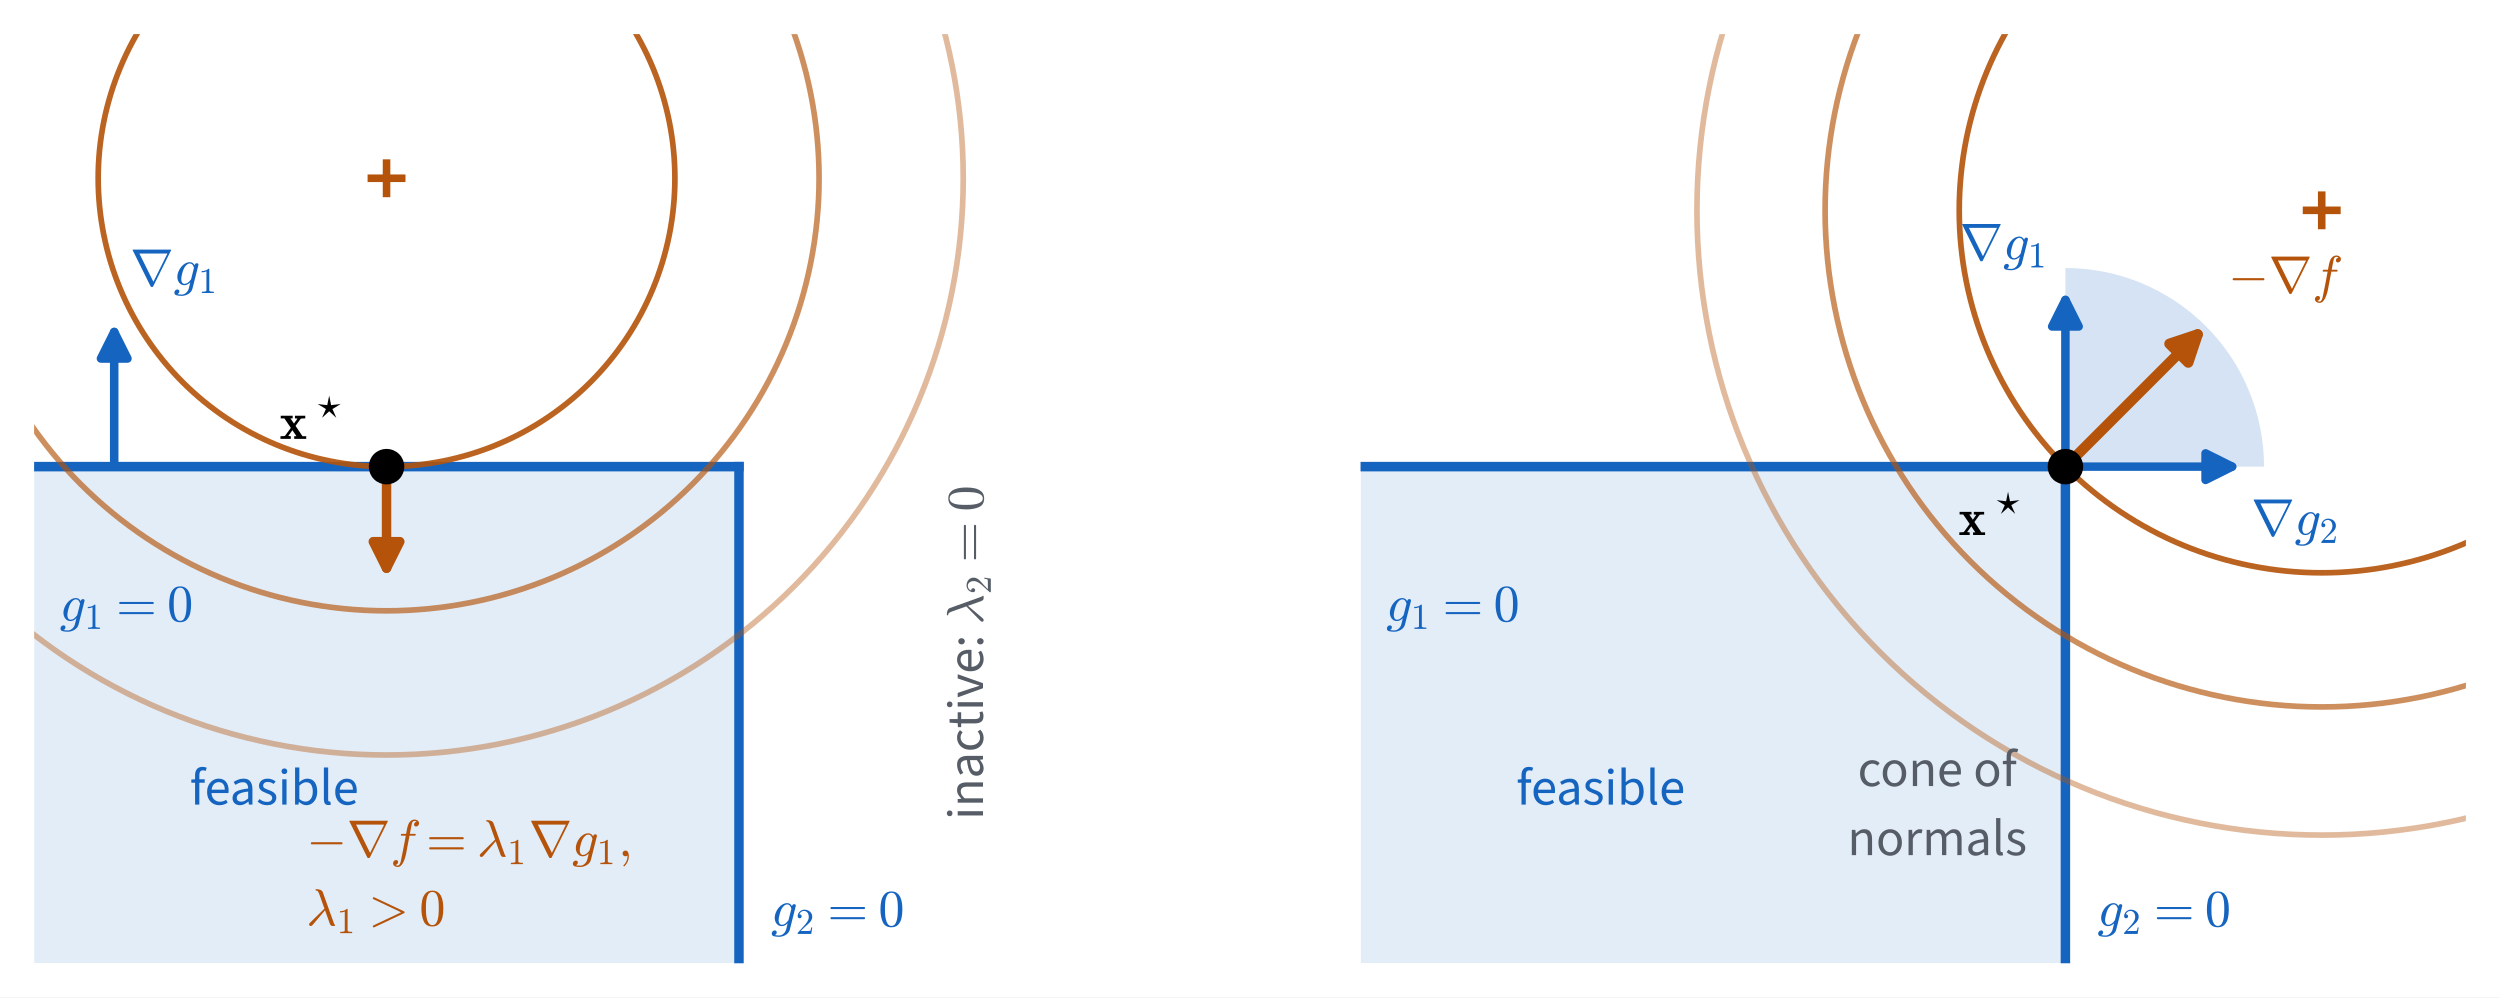
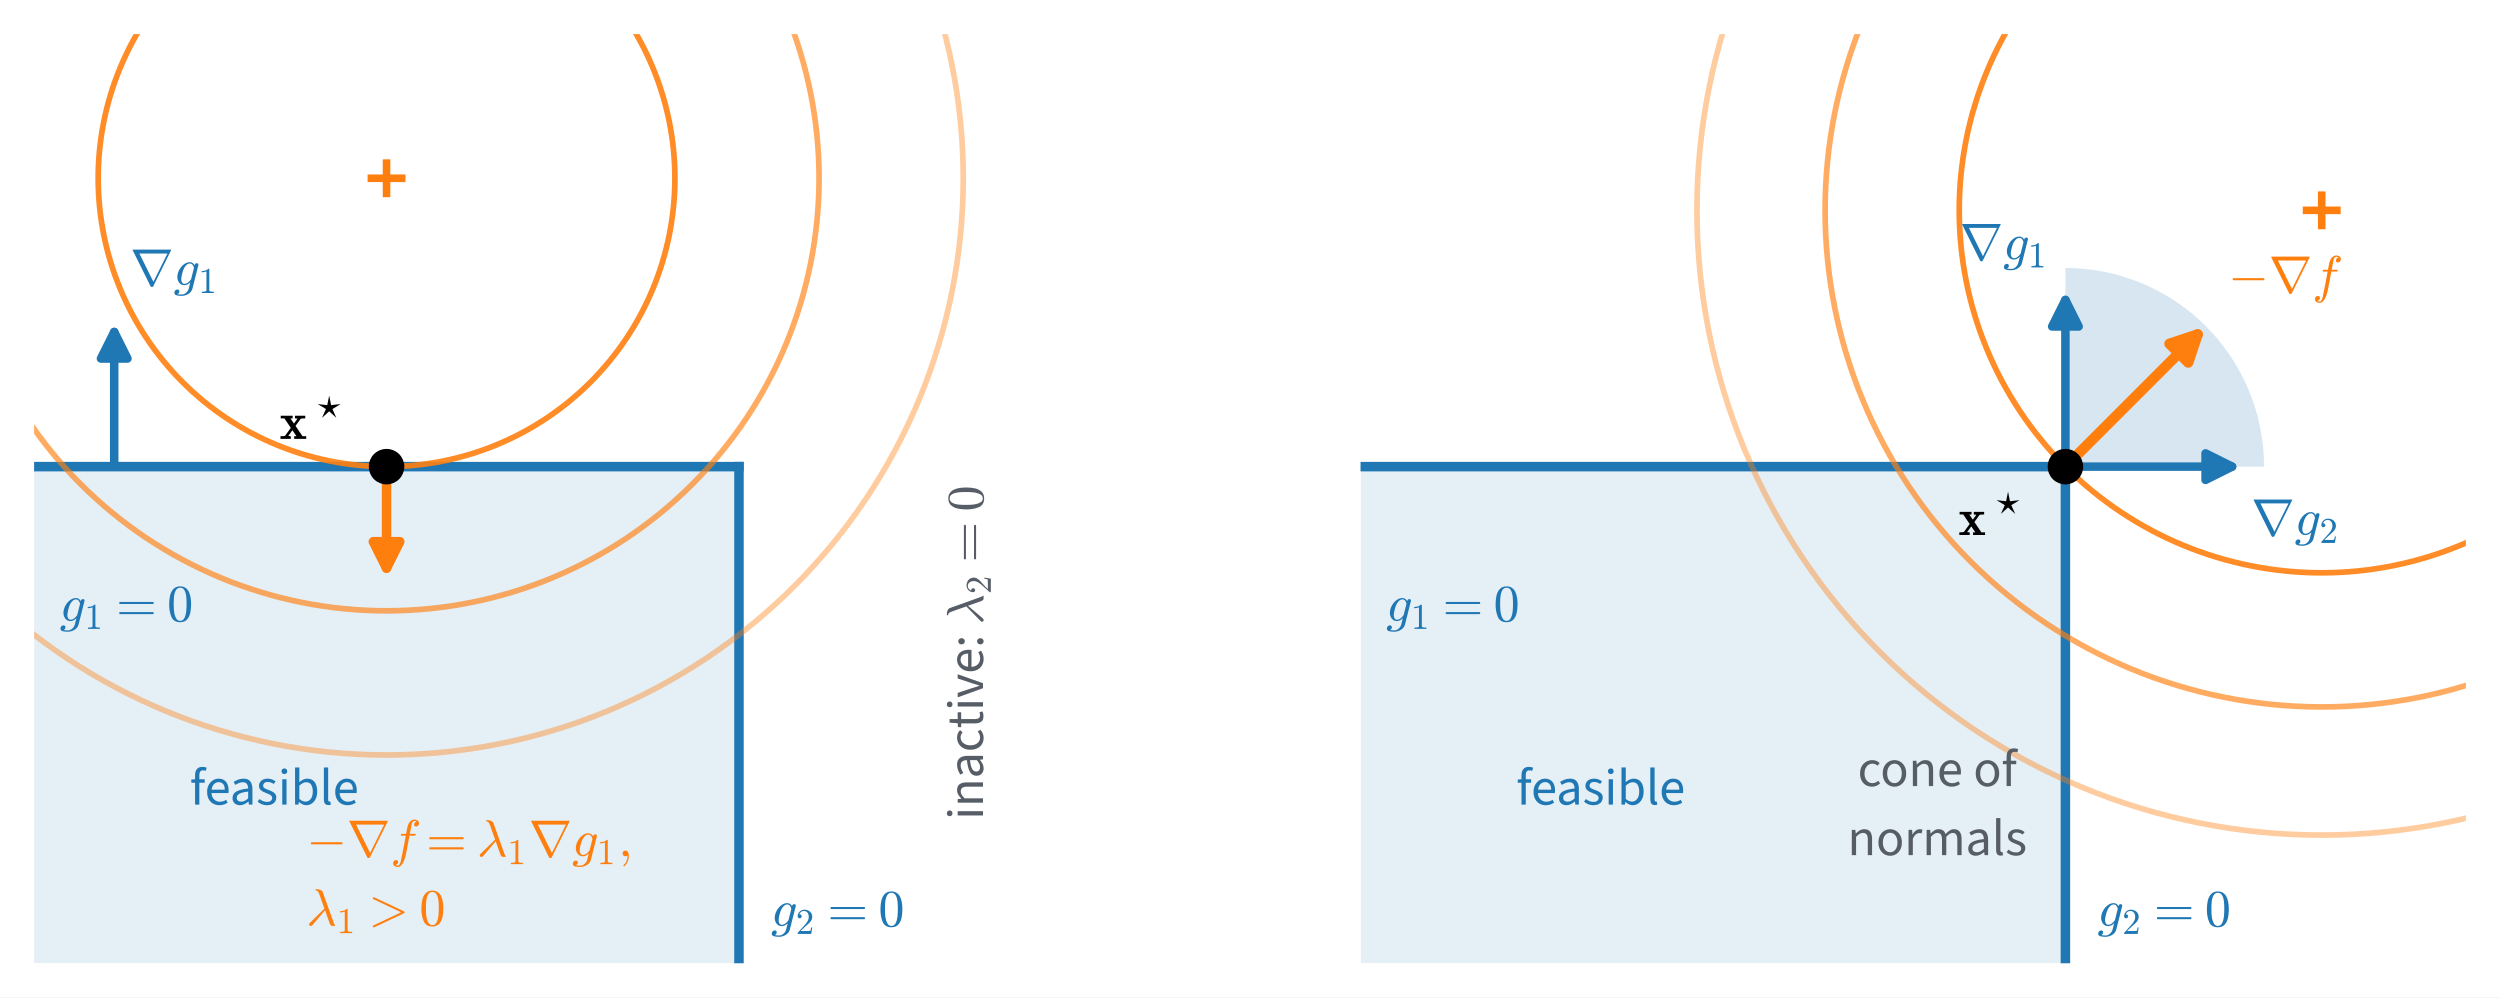
<svg xmlns="http://www.w3.org/2000/svg" xmlns:xlink="http://www.w3.org/1999/xlink" width="527.76pt" height="210.545pt" viewBox="0 0 527.76 210.545" version="1.1">
  <defs>
    <style type="text/css">*{stroke-linejoin: round; stroke-linecap: butt}</style>
  </defs>
  <g id="figure_1">
    <g id="patch_1">
      <path d="M 0 210.545  L 527.76 210.545  L 527.76 0  L 0 0  z " style="fill: #ffffff" />
    </g>
    <g id="axes_1">
      <g id="patch_2">
-         <path d="M 7.2 203.345  L 156 203.345  L 156 98.509  L 7.2 98.509  z " clip-path="url(#p8c5ab9531e)" style="fill: #1565c0; opacity: 0.12" />
+         <path d="M 7.2 203.345  L 156 203.345  L 156 98.509  L 7.2 98.509  z " clip-path="url(#p8c5ab9531e)" style="fill: #1f77b4; opacity: 0.12" />
      </g>
      <g id="line2d_1">
-         <path d="M 7.2 98.509  L 156 98.509  " clip-path="url(#p8c5ab9531e)" style="fill: none; stroke: #1565c0; stroke-width: 2; stroke-linecap: square" />
+         <path d="M 7.2 98.509  L 156 98.509  " clip-path="url(#p8c5ab9531e)" style="fill: none; stroke: #1f77b4; stroke-width: 2; stroke-linecap: square" />
      </g>
      <g id="line2d_2">
-         <path d="M 156 203.345  L 156 98.509  " clip-path="url(#p8c5ab9531e)" style="fill: none; stroke: #1565c0; stroke-width: 2; stroke-linecap: square" />
+         <path d="M 156 203.345  L 156 98.509  " clip-path="url(#p8c5ab9531e)" style="fill: none; stroke: #1f77b4; stroke-width: 2; stroke-linecap: square" />
      </g>
      <g id="patch_3">
-         <path d="M 81.6 98.509  C 97.744 98.509 113.228 92.095 124.644 80.68  C 136.059 69.265 142.473 53.78 142.473 37.636  C 142.473 21.493 136.059 6.008 124.644 -5.407  C 113.228 -16.822 97.744 -23.236 81.6 -23.236  C 65.456 -23.236 49.972 -16.822 38.556 -5.407  C 27.141 6.008 20.727 21.493 20.727 37.636  C 20.727 53.78 27.141 69.265 38.556 80.68  C 49.972 92.095 65.456 98.509 81.6 98.509  L 81.6 98.509  z " clip-path="url(#p8c5ab9531e)" style="fill: none; opacity: 0.9; stroke: #b45309; stroke-width: 1.2; stroke-linejoin: miter" />
+         <path d="M 81.6 98.509  C 97.744 98.509 113.228 92.095 124.644 80.68  C 136.059 69.265 142.473 53.78 142.473 37.636  C 142.473 21.493 136.059 6.008 124.644 -5.407  C 113.228 -16.822 97.744 -23.236 81.6 -23.236  C 65.456 -23.236 49.972 -16.822 38.556 -5.407  C 27.141 6.008 20.727 21.493 20.727 37.636  C 20.727 53.78 27.141 69.265 38.556 80.68  C 49.972 92.095 65.456 98.509 81.6 98.509  L 81.6 98.509  z " clip-path="url(#p8c5ab9531e)" style="fill: none; opacity: 0.9; stroke: #ff7f0e; stroke-width: 1.2; stroke-linejoin: miter" />
      </g>
      <g id="patch_4">
-         <path d="M 81.6 128.945  C 105.815 128.945 129.042 119.325 146.165 102.202  C 163.288 85.079 172.909 61.852 172.909 37.636  C 172.909 13.421 163.288 -9.806 146.165 -26.929  C 129.042 -44.052 105.815 -53.673 81.6 -53.673  C 57.385 -53.673 34.158 -44.052 17.035 -26.929  C -0.088 -9.806 -9.709 13.421 -9.709 37.636  C -9.709 61.852 -0.088 85.079 17.035 102.202  C 34.158 119.325 57.385 128.945 81.6 128.945  L 81.6 128.945  z " clip-path="url(#p8c5ab9531e)" style="fill: none; opacity: 0.65; stroke: #b45309; stroke-width: 1.2; stroke-linejoin: miter" />
+         <path d="M 81.6 128.945  C 105.815 128.945 129.042 119.325 146.165 102.202  C 163.288 85.079 172.909 61.852 172.909 37.636  C 172.909 13.421 163.288 -9.806 146.165 -26.929  C 129.042 -44.052 105.815 -53.673 81.6 -53.673  C 57.385 -53.673 34.158 -44.052 17.035 -26.929  C -0.088 -9.806 -9.709 13.421 -9.709 37.636  C -9.709 61.852 -0.088 85.079 17.035 102.202  C 34.158 119.325 57.385 128.945 81.6 128.945  L 81.6 128.945  z " clip-path="url(#p8c5ab9531e)" style="fill: none; opacity: 0.65; stroke: #ff7f0e; stroke-width: 1.2; stroke-linejoin: miter" />
      </g>
      <g id="patch_5">
-         <path d="M 81.6 159.382  C 113.887 159.382 144.856 146.554 167.687 123.723  C 190.518 100.893 203.345 69.924 203.345 37.636  C 203.345 5.349 190.518 -25.62 167.687 -48.451  C 144.856 -71.281 113.887 -84.109 81.6 -84.109  C 49.313 -84.109 18.344 -71.281 -4.487 -48.451  C -27.318 -25.62 -40.145 5.349 -40.145 37.636  C -40.145 69.924 -27.318 100.893 -4.487 123.723  C 18.344 146.554 49.313 159.382 81.6 159.382  L 81.6 159.382  z " clip-path="url(#p8c5ab9531e)" style="fill: none; opacity: 0.4; stroke: #b45309; stroke-width: 1.2; stroke-linejoin: miter" />
+         <path d="M 81.6 159.382  C 113.887 159.382 144.856 146.554 167.687 123.723  C 190.518 100.893 203.345 69.924 203.345 37.636  C 203.345 5.349 190.518 -25.62 167.687 -48.451  C 144.856 -71.281 113.887 -84.109 81.6 -84.109  C 49.313 -84.109 18.344 -71.281 -4.487 -48.451  C -27.318 -25.62 -40.145 5.349 -40.145 37.636  C -40.145 69.924 -27.318 100.893 -4.487 123.723  C 18.344 146.554 49.313 159.382 81.6 159.382  L 81.6 159.382  z " clip-path="url(#p8c5ab9531e)" style="fill: none; opacity: 0.4; stroke: #ff7f0e; stroke-width: 1.2; stroke-linejoin: miter" />
      </g>
      <g id="text_1">
-         <g style="fill: #1565c0" transform="translate(40.12446 169.8525) scale(0.11 -0.11)">
+         <g style="fill: #1f77b4" transform="translate(40.12446 169.8525) scale(0.11 -0.11)">
          <defs>
            <path id="SourceSans3-Regular-21" d="M 614 0  L 614 2682  L 154 2682  L 154 3078  L 614 3110  L 614 3603  Q 614 4077 835 4355  Q 1056 4634 1523 4634  Q 1670 4634 1804 4605  Q 1939 4576 2042 4531  L 1926 4147  Q 1734 4205 1574 4205  Q 1139 4205 1139 3603  L 1139 3110  L 1798 3110  L 1798 2682  L 1139 2682  L 1139 0  L 614 0  z " transform="scale(0.015625)" />
            <path id="SourceSans3-Regular-20" d="M 1702 2758  Q 1510 2758 1328 2665  Q 1146 2573 1014 2368  Q 883 2163 838 1830  L 2458 1830  Q 2458 2285 2259 2521  Q 2061 2758 1702 2758  z M 1786 -77  Q 1370 -77 1027 115  Q 685 307 486 675  Q 288 1043 288 1555  Q 288 2061 489 2425  Q 691 2790 1014 2988  Q 1338 3187 1696 3187  Q 2298 3187 2614 2790  Q 2931 2394 2931 1728  Q 2931 1645 2924 1568  Q 2918 1491 2906 1414  L 826 1414  Q 864 890 1161 621  Q 1459 352 1850 352  Q 2074 352 2269 416  Q 2464 480 2624 589  L 2816 243  Q 2611 102 2358 12  Q 2106 -77 1786 -77  z " transform="scale(0.015625)" />
            <path id="SourceSans3-Regular-1c" d="M 1242 -77  Q 851 -77 588 153  Q 326 384 326 806  Q 326 1331 787 1600  Q 1248 1869 2246 1978  Q 2246 2176 2188 2349  Q 2131 2522 1993 2634  Q 1856 2746 1600 2746  Q 1331 2746 1094 2643  Q 858 2541 672 2426  L 467 2784  Q 685 2931 1001 3059  Q 1318 3187 1690 3187  Q 2259 3187 2515 2838  Q 2771 2490 2771 1907  L 2771 0  L 2336 0  L 2291 371  L 2272 371  Q 2042 186 1789 54  Q 1536 -77 1242 -77  z M 1389 358  Q 1613 358 1817 460  Q 2022 563 2246 762  L 2246 1600  Q 1722 1542 1414 1440  Q 1107 1338 976 1190  Q 845 1043 845 838  Q 845 582 1005 470  Q 1165 358 1389 358  z " transform="scale(0.015625)" />
            <path id="SourceSans3-Regular-2e" d="M 1338 -77  Q 998 -77 697 41  Q 397 160 179 371  L 422 678  Q 627 512 848 422  Q 1069 333 1357 333  Q 1664 333 1817 477  Q 1971 621 1971 819  Q 1971 979 1868 1084  Q 1766 1190 1606 1264  Q 1446 1338 1267 1402  Q 1037 1485 825 1597  Q 614 1709 483 1878  Q 352 2048 352 2304  Q 352 2682 637 2934  Q 922 3187 1427 3187  Q 1715 3187 1964 3088  Q 2214 2989 2394 2835  L 2150 2534  Q 1990 2650 1814 2714  Q 1638 2778 1427 2778  Q 1133 2778 995 2643  Q 858 2509 858 2330  Q 858 2118 1043 2009  Q 1229 1901 1517 1798  Q 1760 1715 1981 1600  Q 2202 1485 2339 1309  Q 2477 1133 2477 851  Q 2477 602 2345 390  Q 2214 179 1961 51  Q 1709 -77 1338 -77  z " transform="scale(0.015625)" />
            <path id="SourceSans3-Regular-24" d="M 525 0  L 525 3110  L 1050 3110  L 1050 0  L 525 0  z M 787 3750  Q 633 3750 534 3843  Q 435 3936 435 4096  Q 435 4250 534 4346  Q 633 4442 787 4442  Q 941 4442 1040 4346  Q 1139 4250 1139 4096  Q 1139 3936 1040 3843  Q 941 3750 787 3750  z " transform="scale(0.015625)" />
            <path id="SourceSans3-Regular-1d" d="M 1901 -77  Q 1683 -77 1449 28  Q 1216 134 1011 320  L 992 320  L 947 0  L 525 0  L 525 4557  L 1050 4557  L 1050 3315  L 1037 2752  Q 1248 2938 1501 3062  Q 1754 3187 2010 3187  Q 2618 3187 2931 2758  Q 3245 2330 3245 1606  Q 3245 1075 3056 697  Q 2867 320 2563 121  Q 2259 -77 1901 -77  z M 1811 365  Q 2195 365 2448 694  Q 2701 1024 2701 1600  Q 2701 2112 2512 2429  Q 2323 2746 1882 2746  Q 1683 2746 1478 2637  Q 1274 2528 1050 2323  L 1050 691  Q 1254 512 1456 438  Q 1658 365 1811 365  z " transform="scale(0.015625)" />
            <path id="SourceSans3-Regular-27" d="M 1082 -58  Q 787 -58 656 124  Q 525 307 525 640  L 525 4557  L 1050 4557  L 1050 602  Q 1050 480 1094 429  Q 1139 378 1203 378  Q 1229 378 1251 381  Q 1274 384 1312 390  L 1382 -6  Q 1267 -58 1082 -58  z " transform="scale(0.015625)" />
          </defs>
          <use xlink:href="#SourceSans3-Regular-21" />
          <use xlink:href="#SourceSans3-Regular-20" transform="translate(28.20312 0)" />
          <use xlink:href="#SourceSans3-Regular-1c" transform="translate(76.39062 0)" />
          <use xlink:href="#SourceSans3-Regular-2e" transform="translate(126.7969 0)" />
          <use xlink:href="#SourceSans3-Regular-24" transform="translate(168.7031 0)" />
          <use xlink:href="#SourceSans3-Regular-1d" transform="translate(193.2969 0)" />
          <use xlink:href="#SourceSans3-Regular-27" transform="translate(248.5938 0)" />
          <use xlink:href="#SourceSans3-Regular-20" transform="translate(274.0938 0)" />
        </g>
      </g>
      <g id="text_2">
-         <g style="fill: #1565c0" transform="translate(12.61091 131.1527) scale(0.11 -0.11)">
+         <g style="fill: #1f77b4" transform="translate(12.61091 131.1527) scale(0.11 -0.11)">
          <defs>
            <path id="Cmmi10-2f" d="M 91 -916  Q 91 -759 198 -642  Q 306 -525 459 -525  Q 563 -525 633 -589  Q 703 -653 703 -756  Q 703 -872 637 -964  Q 572 -1056 469 -1094  Q 641 -1147 1006 -1147  Q 1300 -1147 1544 -920  Q 1788 -694 1863 -397  L 2047 353  Q 1700 0 1325 0  Q 1050 0 854 140  Q 659 281 556 515  Q 453 750 453 1013  Q 453 1306 573 1628  Q 694 1950 911 2225  Q 1128 2500 1409 2664  Q 1691 2828 2003 2828  Q 2191 2828 2341 2725  Q 2491 2622 2578 2450  Q 2641 2700 2853 2700  Q 2934 2700 2990 2651  Q 3047 2603 3047 2522  Q 3047 2503 3045 2493  Q 3044 2484 3041 2472  L 2309 -434  Q 2259 -634 2125 -800  Q 1991 -966 1809 -1077  Q 1628 -1188 1412 -1250  Q 1197 -1313 997 -1313  Q 631 -1313 361 -1242  Q 91 -1172 91 -916  z M 1338 166  Q 1747 166 2144 728  L 2497 2125  Q 2453 2347 2322 2505  Q 2191 2663 1991 2663  Q 1778 2663 1589 2489  Q 1400 2316 1275 2075  Q 1156 1844 1045 1411  Q 934 978 934 728  Q 934 509 1034 337  Q 1134 166 1338 166  z " transform="scale(0.015625)" />
            <path id="Cmr10-64" d="M 594 0  L 594 225  Q 1394 225 1394 428  L 1394 3788  Q 1063 3628 556 3628  L 556 3853  Q 1341 3853 1741 4263  L 1831 4263  Q 1853 4263 1873 4245  Q 1894 4228 1894 4206  L 1894 428  Q 1894 225 2694 225  L 2694 0  L 594 0  z " transform="scale(0.015625)" />
            <path id="Cmr10-29" d="M 481 850  Q 428 850 393 890  Q 359 931 359 978  Q 359 1031 393 1068  Q 428 1106 481 1106  L 4500 1106  Q 4547 1106 4581 1068  Q 4616 1031 4616 978  Q 4616 931 4581 890  Q 4547 850 4500 850  L 481 850  z M 481 2094  Q 428 2094 393 2131  Q 359 2169 359 2222  Q 359 2269 393 2309  Q 428 2350 481 2350  L 4500 2350  Q 4547 2350 4581 2309  Q 4616 2269 4616 2222  Q 4616 2169 4581 2131  Q 4547 2094 4500 2094  L 481 2094  z " transform="scale(0.015625)" />
            <path id="Cmr10-28" d="M 1600 -141  Q 816 -141 533 504  Q 250 1150 250 2041  Q 250 2597 351 3087  Q 453 3578 754 3920  Q 1056 4263 1600 4263  Q 2022 4263 2290 4056  Q 2559 3850 2700 3523  Q 2841 3197 2892 2823  Q 2944 2450 2944 2041  Q 2944 1491 2842 1011  Q 2741 531 2444 195  Q 2147 -141 1600 -141  z M 1600 25  Q 1956 25 2131 390  Q 2306 756 2347 1200  Q 2388 1644 2388 2144  Q 2388 2625 2347 3031  Q 2306 3438 2132 3767  Q 1959 4097 1600 4097  Q 1238 4097 1063 3765  Q 888 3434 847 3029  Q 806 2625 806 2144  Q 806 1788 823 1472  Q 841 1156 916 820  Q 991 484 1158 254  Q 1325 25 1600 25  z " transform="scale(0.015625)" />
          </defs>
          <use xlink:href="#Cmmi10-2f" transform="translate(0 0.390625)" />
          <use xlink:href="#Cmr10-64" transform="translate(47.70508 -14.60934) scale(0.7)" />
          <use xlink:href="#Cmr10-29" transform="translate(108.4256 0.390625)" />
          <use xlink:href="#Cmr10-28" transform="translate(206.1112 0.390625)" />
        </g>
      </g>
      <g id="text_3">
-         <g style="fill: #1565c0" transform="translate(162.7636 195.5543) scale(0.11 -0.11)">
+         <g style="fill: #1f77b4" transform="translate(162.7636 195.5543) scale(0.11 -0.11)">
          <defs>
            <path id="Cmr10-31" d="M 319 0  L 319 172  Q 319 188 331 206  L 1325 1306  Q 1550 1550 1690 1715  Q 1831 1881 1968 2097  Q 2106 2313 2186 2536  Q 2266 2759 2266 3009  Q 2266 3272 2169 3511  Q 2072 3750 1880 3894  Q 1688 4038 1416 4038  Q 1138 4038 916 3870  Q 694 3703 603 3438  Q 628 3444 672 3444  Q 816 3444 917 3347  Q 1019 3250 1019 3097  Q 1019 2950 917 2848  Q 816 2747 672 2747  Q 522 2747 420 2851  Q 319 2956 319 3097  Q 319 3338 409 3548  Q 500 3759 670 3923  Q 841 4088 1055 4175  Q 1269 4263 1509 4263  Q 1875 4263 2190 4108  Q 2506 3953 2690 3670  Q 2875 3388 2875 3009  Q 2875 2731 2753 2481  Q 2631 2231 2440 2026  Q 2250 1822 1953 1562  Q 1656 1303 1563 1216  L 838 519  L 1453 519  Q 1906 519 2211 526  Q 2516 534 2534 550  Q 2609 631 2688 1141  L 2875 1141  L 2694 0  L 319 0  z " transform="scale(0.015625)" />
          </defs>
          <use xlink:href="#Cmmi10-2f" transform="translate(0 0.390625)" />
          <use xlink:href="#Cmr10-31" transform="translate(47.70508 -14.60934) scale(0.7)" />
          <use xlink:href="#Cmr10-29" transform="translate(108.4256 0.390625)" />
          <use xlink:href="#Cmr10-28" transform="translate(206.1112 0.390625)" />
        </g>
      </g>
      <g id="line2d_3">
        <defs>
-           <path id="mdb97d889a3" d="M -4 0  L 4 0  M 0 4  L 0 -4  " style="stroke: #b45309; stroke-width: 1.6" />
+           <path id="m27853e24be" d="M -4 0  L 4 0  M 0 4  L 0 -4  " style="stroke: #ff7f0e; stroke-width: 1.6" />
        </defs>
        <g clip-path="url(#p8c5ab9531e)">
-           <use xlink:href="#mdb97d889a3" x="81.6" y="37.636" style="fill: #b45309; stroke: #b45309; stroke-width: 1.6" />
+           <use xlink:href="#m27853e24be" x="81.6" y="37.636" style="fill: #ff7f0e; stroke: #ff7f0e; stroke-width: 1.6" />
        </g>
      </g>
      <g id="patch_6">
-         <path d="M 81.6 98.509  Q 81.6 110.345 81.6 119.946  " style="fill: none; stroke: #b45309; stroke-width: 2; stroke-linecap: round" />
-         <path d="M 84.4 114.346  L 81.6 119.946  L 78.8 114.346  z " style="fill: #b45309; stroke: #b45309; stroke-width: 2; stroke-linecap: round" />
+         <path d="M 81.6 98.509  Q 81.6 110.345 81.6 119.946  " style="fill: none; stroke: #ff7f0e; stroke-width: 2; stroke-linecap: round" />
+         <path d="M 84.4 114.346  L 81.6 119.946  L 78.8 114.346  z " style="fill: #ff7f0e; stroke: #ff7f0e; stroke-width: 2; stroke-linecap: round" />
      </g>
      <g id="text_4">
-         <g style="fill: #b45309" transform="translate(64.69091 180.8213) scale(0.11 -0.11)">
+         <g style="fill: #ff7f0e" transform="translate(64.69091 180.8213) scale(0.11 -0.11)">
          <defs>
            <path id="Cmsy10-11" d="M 653 1472  Q 600 1472 565 1512  Q 531 1553 531 1600  Q 531 1647 565 1687  Q 600 1728 653 1728  L 4325 1728  Q 4375 1728 4408 1687  Q 4441 1647 4441 1600  Q 4441 1553 4408 1512  Q 4375 1472 4325 1472  L 653 1472  z " transform="scale(0.015625)" />
            <path id="Cmsy10-6e" d="M 2503 -141  L 300 4300  Q 300 4306 298 4311  Q 297 4316 294 4319  Q 294 4372 347 4372  L 4978 4372  Q 5031 4372 5031 4319  Q 5031 4313 5029 4309  Q 5028 4306 5025 4300  L 2822 -141  Q 2791 -213 2706 -213  L 2619 -213  Q 2534 -213 2503 -141  z M 2847 416  L 4569 3891  L 1125 3891  L 2847 416  z " transform="scale(0.015625)" />
            <path id="Cmmi10-57" d="M 622 -1056  Q 741 -1147 909 -1147  Q 1138 -1147 1281 -641  Q 1341 -397 1606 966  L 1900 2534  L 1350 2534  Q 1288 2534 1288 2619  Q 1313 2759 1369 2759  L 1941 2759  L 2016 3175  Q 2053 3369 2084 3508  Q 2116 3647 2152 3765  Q 2188 3884 2259 4031  Q 2369 4241 2555 4377  Q 2741 4513 2956 4513  Q 3097 4513 3230 4461  Q 3363 4409 3447 4306  Q 3531 4203 3531 4063  Q 3531 3900 3423 3779  Q 3316 3659 3163 3659  Q 3059 3659 2986 3723  Q 2913 3788 2913 3891  Q 2913 4031 3008 4136  Q 3103 4241 3244 4256  Q 3125 4347 2950 4347  Q 2853 4347 2767 4256  Q 2681 4166 2656 4063  Q 2616 3900 2478 3181  L 2400 2759  L 3059 2759  Q 3122 2759 3122 2675  Q 3119 2659 3109 2620  Q 3100 2581 3083 2557  Q 3066 2534 3041 2534  L 2356 2534  L 2059 972  Q 2003 631 1929 279  Q 1856 -72 1723 -442  Q 1591 -813 1384 -1063  Q 1178 -1313 897 -1313  Q 681 -1313 511 -1189  Q 341 -1066 341 -863  Q 341 -700 445 -579  Q 550 -459 709 -459  Q 816 -459 887 -523  Q 959 -588 959 -691  Q 959 -828 857 -942  Q 756 -1056 622 -1056  z " transform="scale(0.015625)" />
            <path id="Cmmi10-9" d="M 325 109  Q 325 203 409 288  L 2209 2053  L 1575 3834  Q 1500 4038 1417 4156  Q 1334 4275 1178 4275  Q 1106 4275 1106 4359  Q 1113 4397 1138 4419  Q 1163 4441 1203 4441  Q 1875 4441 2016 4044  L 3316 416  Q 3400 144 3488 50  Q 3519 3 3519 -13  Q 3519 -72 3469 -72  L 3122 -72  Q 2963 -25 2869 206  L 2284 1844  L 738 25  Q 622 -84 531 -84  Q 450 -84 387 -28  Q 325 28 325 109  z " transform="scale(0.015625)" />
            <path id="Cmmi10-2c" d="M 634 -1153  Q 634 -1125 659 -1100  Q 891 -878 1019 -587  Q 1147 -297 1147 25  L 1147 103  Q 1044 0 891 0  Q 744 0 641 103  Q 538 206 538 353  Q 538 503 641 603  Q 744 703 891 703  Q 1119 703 1216 492  Q 1313 281 1313 25  Q 1313 -331 1170 -651  Q 1028 -972 769 -1228  Q 744 -1241 728 -1241  Q 697 -1241 665 -1212  Q 634 -1184 634 -1153  z " transform="scale(0.015625)" />
          </defs>
          <use xlink:href="#Cmsy10-11" transform="translate(0 0.484375)" />
          <use xlink:href="#Cmsy10-6e" transform="translate(77.68555 0.484375)" />
          <use xlink:href="#Cmmi10-57" transform="translate(160.9863 0.484375)" />
          <use xlink:href="#Cmr10-29" transform="translate(229.8633 0.484375)" />
          <use xlink:href="#Cmmi10-9" transform="translate(327.5489 0.484375)" />
          <use xlink:href="#Cmr10-64" transform="translate(385.8497 -14.51559) scale(0.7)" />
          <use xlink:href="#Cmsy10-6e" transform="translate(426.5701 0.484375)" />
          <use xlink:href="#Cmmi10-2f" transform="translate(509.8709 0.484375)" />
          <use xlink:href="#Cmr10-64" transform="translate(557.576 -14.51559) scale(0.7)" />
          <use xlink:href="#Cmmi10-2c" transform="translate(598.2964 0.484375)" />
        </g>
-         <g style="fill: #b45309" transform="translate(64.69091 195.4073) scale(0.11 -0.11)">
+         <g style="fill: #ff7f0e" transform="translate(64.69091 195.4073) scale(0.11 -0.11)">
          <defs>
            <path id="Cmmi10-6b" d="M 531 -128  Q 531 -47 616 -6  L 4013 1600  L 594 3219  Q 531 3238 531 3328  Q 531 3372 567 3414  Q 603 3456 659 3456  Q 672 3456 709 3444  L 4384 1709  Q 4441 1681 4441 1600  Q 4441 1516 4366 1484  L 709 -244  Q 672 -256 659 -256  Q 603 -256 567 -214  Q 531 -172 531 -128  z " transform="scale(0.015625)" />
          </defs>
          <use xlink:href="#Cmmi10-9" transform="translate(0 0.609375)" />
          <use xlink:href="#Cmr10-64" transform="translate(58.30078 -14.39059) scale(0.7)" />
          <use xlink:href="#Cmmi10-6b" transform="translate(119.0213 0.609375)" />
          <use xlink:href="#Cmr10-28" transform="translate(216.7069 0.609375)" />
        </g>
      </g>
      <g id="text_5">
        <g transform="translate(59.02 92.747) scale(0.11 -0.11)">
          <defs>
            <path id="Cmb10-2d" d="M 109 0  L 109 325  Q 628 325 678 384  L 1381 1350  L 588 2516  L 141 2516  L 141 2841  L 1606 2841  L 1606 2516  L 1331 2516  L 1766 1881  L 2181 2463  Q 2181 2491 2072 2503  Q 1963 2516 1888 2516  L 1888 2841  L 3156 2841  L 3156 2516  Q 2638 2516 2584 2456  L 1959 1594  L 2816 325  L 3272 325  L 3272 0  L 1797 0  L 1797 325  L 2075 325  L 1575 1063  L 1081 378  Q 1081 356 1193 340  Q 1306 325 1381 325  L 1381 0  L 109 0  z " transform="scale(0.015625)" />
            <path id="STIXGeneral-Regular-4d9" d="M 4256 2336  L 2810 1459  L 3494 -83  L 2240 1062  L 986 -83  L 1670 1459  L 224 2336  L 1901 2144  L 2240 3821  L 2579 2144  L 4256 2336  z " transform="scale(0.015625)" />
          </defs>
          <use xlink:href="#Cmb10-2d" transform="translate(0 0.918578)" />
          <use xlink:href="#STIXGeneral-Regular-4d9" transform="translate(70.68988 42.20781) scale(0.7)" />
        </g>
      </g>
      <g id="patch_7">
-         <path d="M 24.109 98.509  Q 24.109 83.291 24.109 70.085  " style="fill: none; stroke: #1565c0; stroke-width: 1.8; stroke-linecap: round" />
-         <path d="M 21.309 75.685  L 24.109 70.085  L 26.909 75.685  z " style="fill: #1565c0; stroke: #1565c0; stroke-width: 1.8; stroke-linecap: round" />
+         <path d="M 24.109 98.509  Q 24.109 83.291 24.109 70.085  " style="fill: none; stroke: #1f77b4; stroke-width: 1.8; stroke-linecap: round" />
+         <path d="M 21.309 75.685  L 24.109 70.085  L 26.909 75.685  z " style="fill: #1f77b4; stroke: #1f77b4; stroke-width: 1.8; stroke-linecap: round" />
      </g>
      <g id="text_6">
-         <g style="fill: #1565c0" transform="translate(27.49091 60.28155) scale(0.11 -0.11)">
+         <g style="fill: #1f77b4" transform="translate(27.49091 60.28155) scale(0.11 -0.11)">
          <use xlink:href="#Cmsy10-6e" transform="translate(0 0.6875)" />
          <use xlink:href="#Cmmi10-2f" transform="translate(83.30078 0.6875)" />
          <use xlink:href="#Cmr10-64" transform="translate(131.0059 -14.31246) scale(0.7)" />
        </g>
      </g>
      <g id="text_7">
        <g style="fill: #565d66" transform="translate(207.5818 173.0482) rotate(-90) scale(0.11 -0.11)">
          <defs>
            <path id="SourceSans3-Regular-29" d="M 525 0  L 525 3110  L 960 3110  L 1005 2662  L 1024 2662  Q 1248 2886 1497 3036  Q 1747 3187 2067 3187  Q 2560 3187 2787 2876  Q 3014 2566 3014 1971  L 3014 0  L 2490 0  L 2490 1901  Q 2490 2336 2349 2534  Q 2208 2733 1901 2733  Q 1664 2733 1475 2611  Q 1286 2490 1050 2253  L 1050 0  L 525 0  z " transform="scale(0.015625)" />
            <path id="SourceSans3-Regular-1e" d="M 1760 -77  Q 1344 -77 1011 115  Q 678 307 486 672  Q 294 1037 294 1549  Q 294 2074 502 2438  Q 710 2803 1052 2995  Q 1395 3187 1792 3187  Q 2099 3187 2320 3084  Q 2541 2982 2701 2822  L 2438 2502  Q 2317 2611 2166 2681  Q 2016 2752 1811 2752  Q 1536 2752 1315 2601  Q 1094 2451 966 2179  Q 838 1907 838 1549  Q 838 1018 1107 688  Q 1376 358 1805 358  Q 2016 358 2201 441  Q 2387 525 2528 653  L 2758 333  Q 2566 147 2313 35  Q 2061 -77 1760 -77  z " transform="scale(0.015625)" />
            <path id="SourceSans3-Regular-2f" d="M 1504 -58  Q 1005 -58 809 227  Q 614 512 614 979  L 614 2682  L 154 2682  L 154 3078  L 640 3110  L 704 4109  L 1146 4109  L 1146 3110  L 1984 3110  L 1984 2682  L 1146 2682  L 1146 966  Q 1146 685 1251 528  Q 1357 371 1626 371  Q 1709 371 1798 387  Q 1888 403 1978 448  L 2086 77  Q 1965 13 1814 -22  Q 1664 -58 1504 -58  z " transform="scale(0.015625)" />
            <path id="SourceSans3-Regular-31" d="M 1197 0  L 77 3110  L 621 3110  L 1210 1344  Q 1280 1114 1353 883  Q 1427 653 1498 429  L 1523 429  Q 1594 653 1667 883  Q 1741 1114 1805 1344  L 2394 3110  L 2912 3110  L 1811 0  L 1197 0  z " transform="scale(0.015625)" />
            <path id="SourceSans3-Regular-56d" d="M 800 2233  Q 640 2233 528 2345  Q 416 2457 416 2630  Q 416 2816 528 2928  Q 640 3040 800 3040  Q 954 3040 1066 2928  Q 1178 2816 1178 2630  Q 1178 2457 1066 2345  Q 954 2233 800 2233  z M 800 -77  Q 640 -77 528 35  Q 416 147 416 320  Q 416 506 528 618  Q 640 730 800 730  Q 954 730 1066 618  Q 1178 506 1178 320  Q 1178 147 1066 35  Q 954 -77 800 -77  z " transform="scale(0.015625)" />
            <path id="SourceSans3-Regular-1" transform="scale(0.015625)" />
          </defs>
          <use xlink:href="#SourceSans3-Regular-24" transform="translate(0 0.59375)" />
          <use xlink:href="#SourceSans3-Regular-29" transform="translate(24.59998 0.59375)" />
          <use xlink:href="#SourceSans3-Regular-1c" transform="translate(79.29993 0.59375)" />
          <use xlink:href="#SourceSans3-Regular-1e" transform="translate(129.6999 0.59375)" />
          <use xlink:href="#SourceSans3-Regular-2f" transform="translate(175.2998 0.59375)" />
          <use xlink:href="#SourceSans3-Regular-24" transform="translate(209.0998 0.59375)" />
          <use xlink:href="#SourceSans3-Regular-31" transform="translate(233.6998 0.59375)" />
          <use xlink:href="#SourceSans3-Regular-20" transform="translate(280.3997 0.59375)" />
          <use xlink:href="#SourceSans3-Regular-56d" transform="translate(329.9997 0.59375)" />
          <use xlink:href="#SourceSans3-Regular-1" transform="translate(354.8997 0.59375)" />
          <use xlink:href="#Cmmi10-9" transform="translate(374.8997 0.59375)" />
          <use xlink:href="#Cmr10-31" transform="translate(433.2004 -14.40621) scale(0.7)" />
          <use xlink:href="#Cmr10-29" transform="translate(493.9209 0.59375)" />
          <use xlink:href="#Cmr10-28" transform="translate(591.6065 0.59375)" />
        </g>
      </g>
      <g id="line2d_4">
        <defs>
          <path id="mf89f751687" d="M 0 3.25  C 0.862 3.25 1.689 2.908 2.298 2.298  C 2.908 1.689 3.25 0.862 3.25 0  C 3.25 -0.862 2.908 -1.689 2.298 -2.298  C 1.689 -2.908 0.862 -3.25 0 -3.25  C -0.862 -3.25 -1.689 -2.908 -2.298 -2.298  C -2.908 -1.689 -3.25 -0.862 -3.25 0  C -3.25 0.862 -2.908 1.689 -2.298 2.298  C -1.689 2.908 -0.862 3.25 0 3.25  z " style="stroke: #000000" />
        </defs>
        <g clip-path="url(#p8c5ab9531e)">
          <use xlink:href="#mf89f751687" x="81.6" y="98.509" style="stroke: #000000" />
        </g>
      </g>
    </g>
    <g id="axes_2">
      <g id="patch_8">
-         <path d="M 287.215 203.345  L 436.015 203.345  L 436.015 98.509  L 287.215 98.509  z " clip-path="url(#p4208d615e3)" style="fill: #1565c0; opacity: 0.12" />
+         <path d="M 287.215 203.345  L 436.015 203.345  L 436.015 98.509  L 287.215 98.509  z " clip-path="url(#p4208d615e3)" style="fill: #1f77b4; opacity: 0.12" />
      </g>
      <g id="line2d_5">
-         <path d="M 287.215 98.509  L 436.015 98.509  " clip-path="url(#p4208d615e3)" style="fill: none; stroke: #1565c0; stroke-width: 2; stroke-linecap: square" />
+         <path d="M 287.215 98.509  L 436.015 98.509  " clip-path="url(#p4208d615e3)" style="fill: none; stroke: #1f77b4; stroke-width: 2; stroke-linecap: square" />
      </g>
      <g id="line2d_6">
-         <path d="M 436.015 203.345  L 436.015 98.509  " clip-path="url(#p4208d615e3)" style="fill: none; stroke: #1565c0; stroke-width: 2; stroke-linecap: square" />
+         <path d="M 436.015 203.345  L 436.015 98.509  " clip-path="url(#p4208d615e3)" style="fill: none; stroke: #1f77b4; stroke-width: 2; stroke-linecap: square" />
      </g>
      <g id="patch_9">
-         <path d="M 490.124 120.922  C 510.417 120.922 529.883 112.859 544.233 98.509  C 558.583 84.159 566.645 64.694 566.645 44.4  C 566.645 24.106 558.583 4.641 544.233 -9.709  C 529.883 -24.059 510.417 -32.122 490.124 -32.122  C 469.83 -32.122 450.364 -24.059 436.015 -9.709  C 421.665 4.641 413.602 24.106 413.602 44.4  C 413.602 64.694 421.665 84.159 436.015 98.509  C 450.364 112.859 469.83 120.922 490.124 120.922  L 490.124 120.922  z " clip-path="url(#p4208d615e3)" style="fill: none; opacity: 0.9; stroke: #b45309; stroke-width: 1.2; stroke-linejoin: miter" />
+         <path d="M 490.124 120.922  C 510.417 120.922 529.883 112.859 544.233 98.509  C 558.583 84.159 566.645 64.694 566.645 44.4  C 566.645 24.106 558.583 4.641 544.233 -9.709  C 529.883 -24.059 510.417 -32.122 490.124 -32.122  C 469.83 -32.122 450.364 -24.059 436.015 -9.709  C 421.665 4.641 413.602 24.106 413.602 44.4  C 413.602 64.694 421.665 84.159 436.015 98.509  C 450.364 112.859 469.83 120.922 490.124 120.922  L 490.124 120.922  z " clip-path="url(#p4208d615e3)" style="fill: none; opacity: 0.9; stroke: #ff7f0e; stroke-width: 1.2; stroke-linejoin: miter" />
      </g>
      <g id="patch_10">
-         <path d="M 490.124 149.236  C 517.927 149.236 544.595 138.19 564.254 118.531  C 583.914 98.871 594.96 72.203 594.96 44.4  C 594.96 16.597 583.914 -10.071 564.254 -29.731  C 544.595 -49.39 517.927 -60.436 490.124 -60.436  C 462.321 -60.436 435.653 -49.39 415.993 -29.731  C 396.333 -10.071 385.287 16.597 385.287 44.4  C 385.287 72.203 396.333 98.871 415.993 118.531  C 435.653 138.19 462.321 149.236 490.124 149.236  L 490.124 149.236  z " clip-path="url(#p4208d615e3)" style="fill: none; opacity: 0.65; stroke: #b45309; stroke-width: 1.2; stroke-linejoin: miter" />
+         <path d="M 490.124 149.236  C 517.927 149.236 544.595 138.19 564.254 118.531  C 583.914 98.871 594.96 72.203 594.96 44.4  C 594.96 16.597 583.914 -10.071 564.254 -29.731  C 544.595 -49.39 517.927 -60.436 490.124 -60.436  C 462.321 -60.436 435.653 -49.39 415.993 -29.731  C 396.333 -10.071 385.287 16.597 385.287 44.4  C 385.287 72.203 396.333 98.871 415.993 118.531  C 435.653 138.19 462.321 149.236 490.124 149.236  L 490.124 149.236  z " clip-path="url(#p4208d615e3)" style="fill: none; opacity: 0.65; stroke: #ff7f0e; stroke-width: 1.2; stroke-linejoin: miter" />
      </g>
      <g id="patch_11">
-         <path d="M 490.124 176.291  C 525.102 176.291 558.651 162.394 583.385 137.661  C 608.118 112.928 622.015 79.378 622.015 44.4  C 622.015 9.422 608.118 -24.128 583.385 -48.861  C 558.651 -73.594 525.102 -87.491 490.124 -87.491  C 455.146 -87.491 421.596 -73.594 396.863 -48.861  C 372.13 -24.128 358.233 9.422 358.233 44.4  C 358.233 79.378 372.13 112.928 396.863 137.661  C 421.596 162.394 455.146 176.291 490.124 176.291  L 490.124 176.291  z " clip-path="url(#p4208d615e3)" style="fill: none; opacity: 0.4; stroke: #b45309; stroke-width: 1.2; stroke-linejoin: miter" />
+         <path d="M 490.124 176.291  C 525.102 176.291 558.651 162.394 583.385 137.661  C 608.118 112.928 622.015 79.378 622.015 44.4  C 622.015 9.422 608.118 -24.128 583.385 -48.861  C 558.651 -73.594 525.102 -87.491 490.124 -87.491  C 455.146 -87.491 421.596 -73.594 396.863 -48.861  C 372.13 -24.128 358.233 9.422 358.233 44.4  C 358.233 79.378 372.13 112.928 396.863 137.661  C 421.596 162.394 455.146 176.291 490.124 176.291  L 490.124 176.291  z " clip-path="url(#p4208d615e3)" style="fill: none; opacity: 0.4; stroke: #ff7f0e; stroke-width: 1.2; stroke-linejoin: miter" />
      </g>
      <g id="text_8">
-         <g style="fill: #1565c0" transform="translate(320.139 169.8525) scale(0.11 -0.11)">
+         <g style="fill: #1f77b4" transform="translate(320.139 169.8525) scale(0.11 -0.11)">
          <use xlink:href="#SourceSans3-Regular-21" />
          <use xlink:href="#SourceSans3-Regular-20" transform="translate(28.20312 0)" />
          <use xlink:href="#SourceSans3-Regular-1c" transform="translate(76.39062 0)" />
          <use xlink:href="#SourceSans3-Regular-2e" transform="translate(126.7969 0)" />
          <use xlink:href="#SourceSans3-Regular-24" transform="translate(168.7031 0)" />
          <use xlink:href="#SourceSans3-Regular-1d" transform="translate(193.2969 0)" />
          <use xlink:href="#SourceSans3-Regular-27" transform="translate(248.5938 0)" />
          <use xlink:href="#SourceSans3-Regular-20" transform="translate(274.0938 0)" />
        </g>
      </g>
      <g id="text_9">
-         <g style="fill: #1565c0" transform="translate(292.6255 131.1527) scale(0.11 -0.11)">
+         <g style="fill: #1f77b4" transform="translate(292.6255 131.1527) scale(0.11 -0.11)">
          <use xlink:href="#Cmmi10-2f" transform="translate(0 0.390625)" />
          <use xlink:href="#Cmr10-64" transform="translate(47.70508 -14.60934) scale(0.7)" />
          <use xlink:href="#Cmr10-29" transform="translate(108.4256 0.390625)" />
          <use xlink:href="#Cmr10-28" transform="translate(206.1112 0.390625)" />
        </g>
      </g>
      <g id="text_10">
-         <g style="fill: #1565c0" transform="translate(442.7782 195.5543) scale(0.11 -0.11)">
+         <g style="fill: #1f77b4" transform="translate(442.7782 195.5543) scale(0.11 -0.11)">
          <use xlink:href="#Cmmi10-2f" transform="translate(0 0.390625)" />
          <use xlink:href="#Cmr10-31" transform="translate(47.70508 -14.60934) scale(0.7)" />
          <use xlink:href="#Cmr10-29" transform="translate(108.4256 0.390625)" />
          <use xlink:href="#Cmr10-28" transform="translate(206.1112 0.390625)" />
        </g>
      </g>
      <g id="line2d_7">
        <g clip-path="url(#p4208d615e3)">
-           <use xlink:href="#mdb97d889a3" x="490.124" y="44.4" style="fill: #b45309; stroke: #b45309; stroke-width: 1.6" />
+           <use xlink:href="#m27853e24be" x="490.124" y="44.4" style="fill: #ff7f0e; stroke: #ff7f0e; stroke-width: 1.6" />
        </g>
      </g>
      <g id="patch_12">
-         <path d="M 477.949 98.509  C 477.949 87.392 473.528 76.718 465.667 68.857  C 457.806 60.996 447.132 56.575 436.015 56.575  L 436.015 98.509  z " clip-path="url(#p4208d615e3)" style="fill: #1565c0; opacity: 0.18" />
+         <path d="M 477.949 98.509  C 477.949 87.392 473.528 76.718 465.667 68.857  C 457.806 60.996 447.132 56.575 436.015 56.575  L 436.015 98.509  z " clip-path="url(#p4208d615e3)" style="fill: #1f77b4; opacity: 0.18" />
      </g>
      <g id="patch_13">
-         <path d="M 436.015 98.509  Q 436.015 79.909 436.015 63.322  " style="fill: none; stroke: #1565c0; stroke-width: 1.8; stroke-linecap: round" />
-         <path d="M 433.215 68.922  L 436.015 63.322  L 438.815 68.922  z " style="fill: #1565c0; stroke: #1565c0; stroke-width: 1.8; stroke-linecap: round" />
+         <path d="M 436.015 98.509  Q 436.015 79.909 436.015 63.322  " style="fill: none; stroke: #1f77b4; stroke-width: 1.8; stroke-linecap: round" />
+         <path d="M 433.215 68.922  L 436.015 63.322  L 438.815 68.922  z " style="fill: #1f77b4; stroke: #1f77b4; stroke-width: 1.8; stroke-linecap: round" />
      </g>
      <g id="patch_14">
-         <path d="M 436.015 98.509  Q 454.615 98.509 471.202 98.509  " style="fill: none; stroke: #1565c0; stroke-width: 1.8; stroke-linecap: round" />
-         <path d="M 465.602 95.709  L 471.202 98.509  L 465.602 101.309  z " style="fill: #1565c0; stroke: #1565c0; stroke-width: 1.8; stroke-linecap: round" />
+         <path d="M 436.015 98.509  Q 454.615 98.509 471.202 98.509  " style="fill: none; stroke: #1f77b4; stroke-width: 1.8; stroke-linecap: round" />
+         <path d="M 465.602 95.709  L 471.202 98.509  L 465.602 101.309  z " style="fill: #1f77b4; stroke: #1f77b4; stroke-width: 1.8; stroke-linecap: round" />
      </g>
      <g id="patch_15">
-         <path d="M 436.015 98.509  Q 450.841 83.683 463.927 70.596  " style="fill: none; stroke: #b45309; stroke-width: 2.2; stroke-linecap: round" />
-         <path d="M 457.988 72.576  L 463.927 70.596  L 461.948 76.536  z " style="fill: #b45309; stroke: #b45309; stroke-width: 2.2; stroke-linecap: round" />
+         <path d="M 436.015 98.509  Q 450.841 83.683 463.927 70.596  " style="fill: none; stroke: #ff7f0e; stroke-width: 2.2; stroke-linecap: round" />
+         <path d="M 457.988 72.576  L 463.927 70.596  L 461.948 76.536  z " style="fill: #ff7f0e; stroke: #ff7f0e; stroke-width: 2.2; stroke-linecap: round" />
      </g>
      <g id="text_11">
-         <g style="fill: #1565c0" transform="translate(413.7127 54.87064) scale(0.11 -0.11)">
+         <g style="fill: #1f77b4" transform="translate(413.7127 54.87064) scale(0.11 -0.11)">
          <use xlink:href="#Cmsy10-6e" transform="translate(0 0.6875)" />
          <use xlink:href="#Cmmi10-2f" transform="translate(83.30078 0.6875)" />
          <use xlink:href="#Cmr10-64" transform="translate(131.0059 -14.31246) scale(0.7)" />
        </g>
      </g>
      <g id="text_12">
-         <g style="fill: #1565c0" transform="translate(475.2527 113.0379) scale(0.11 -0.11)">
+         <g style="fill: #1f77b4" transform="translate(475.2527 113.0379) scale(0.11 -0.11)">
          <use xlink:href="#Cmsy10-6e" transform="translate(0 0.6875)" />
          <use xlink:href="#Cmmi10-2f" transform="translate(83.30078 0.6875)" />
          <use xlink:href="#Cmr10-31" transform="translate(131.0059 -14.31246) scale(0.7)" />
        </g>
      </g>
      <g id="text_13">
-         <g style="fill: #b45309" transform="translate(470.4013 61.74207) scale(0.11 -0.11)">
+         <g style="fill: #ff7f0e" transform="translate(470.4013 61.74207) scale(0.11 -0.11)">
          <use xlink:href="#Cmsy10-11" transform="translate(0 0.484375)" />
          <use xlink:href="#Cmsy10-6e" transform="translate(77.68555 0.484375)" />
          <use xlink:href="#Cmmi10-57" transform="translate(160.9863 0.484375)" />
        </g>
      </g>
      <g id="text_14">
        <g style="fill: #565d66" transform="translate(392.1627 165.9413) scale(0.11 -0.11)">
          <defs>
            <path id="SourceSans3-Regular-2a" d="M 1734 -77  Q 1357 -77 1027 115  Q 698 307 496 672  Q 294 1037 294 1549  Q 294 2074 496 2438  Q 698 2803 1027 2995  Q 1357 3187 1734 3187  Q 2118 3187 2444 2995  Q 2771 2803 2972 2438  Q 3174 2074 3174 1549  Q 3174 1037 2972 672  Q 2771 307 2444 115  Q 2118 -77 1734 -77  z M 1734 358  Q 2138 358 2384 688  Q 2630 1018 2630 1549  Q 2630 2086 2384 2419  Q 2138 2752 1734 2752  Q 1338 2752 1088 2419  Q 838 2086 838 1549  Q 838 1018 1088 688  Q 1338 358 1734 358  z " transform="scale(0.015625)" />
          </defs>
          <use xlink:href="#SourceSans3-Regular-1e" />
          <use xlink:href="#SourceSans3-Regular-2a" transform="translate(43.5 0)" />
          <use xlink:href="#SourceSans3-Regular-29" transform="translate(97.70312 0)" />
          <use xlink:href="#SourceSans3-Regular-20" transform="translate(152.4062 0)" />
          <use xlink:href="#SourceSans3-Regular-1" transform="translate(202 0)" />
          <use xlink:href="#SourceSans3-Regular-2a" transform="translate(222 0)" />
          <use xlink:href="#SourceSans3-Regular-21" transform="translate(276.2031 0)" />
        </g>
        <g style="fill: #565d66" transform="translate(390.022 180.5273) scale(0.11 -0.11)">
          <defs>
            <path id="SourceSans3-Regular-2d" d="M 525 0  L 525 3110  L 960 3110  L 1005 2547  L 1024 2547  Q 1178 2842 1408 3014  Q 1638 3187 1907 3187  Q 2093 3187 2240 3123  L 2125 2675  Q 2054 2694 1993 2704  Q 1933 2714 1837 2714  Q 1638 2714 1424 2554  Q 1210 2394 1050 1997  L 1050 0  L 525 0  z " transform="scale(0.015625)" />
            <path id="SourceSans3-Regular-28" d="M 525 0  L 525 3110  L 960 3110  L 1005 2662  L 1024 2662  Q 1229 2886 1472 3036  Q 1715 3187 1990 3187  Q 2349 3187 2550 3030  Q 2752 2874 2848 2592  Q 3091 2854 3340 3020  Q 3590 3187 3872 3187  Q 4352 3187 4585 2876  Q 4819 2566 4819 1971  L 4819 0  L 4294 0  L 4294 1901  Q 4294 2336 4153 2534  Q 4013 2733 3718 2733  Q 3373 2733 2938 2253  L 2938 0  L 2413 0  L 2413 1901  Q 2413 2336 2272 2534  Q 2131 2733 1830 2733  Q 1485 2733 1050 2253  L 1050 0  L 525 0  z " transform="scale(0.015625)" />
          </defs>
          <use xlink:href="#SourceSans3-Regular-29" />
          <use xlink:href="#SourceSans3-Regular-2a" transform="translate(54.70312 0)" />
          <use xlink:href="#SourceSans3-Regular-2d" transform="translate(108.9062 0)" />
          <use xlink:href="#SourceSans3-Regular-28" transform="translate(143.6094 0)" />
          <use xlink:href="#SourceSans3-Regular-1c" transform="translate(226.5156 0)" />
          <use xlink:href="#SourceSans3-Regular-27" transform="translate(276.9219 0)" />
          <use xlink:href="#SourceSans3-Regular-2e" transform="translate(302.4219 0)" />
        </g>
      </g>
      <g id="text_15">
        <g transform="translate(413.4345 113.0379) scale(0.11 -0.11)">
          <use xlink:href="#Cmb10-2d" transform="translate(0 0.918578)" />
          <use xlink:href="#STIXGeneral-Regular-4d9" transform="translate(70.68988 42.20781) scale(0.7)" />
        </g>
      </g>
      <g id="line2d_8">
        <g clip-path="url(#p4208d615e3)">
          <use xlink:href="#mf89f751687" x="436.015" y="98.509" style="stroke: #000000" />
        </g>
      </g>
    </g>
  </g>
  <defs>
    <clipPath id="p8c5ab9531e">
      <rect x="7.2" y="7.2" width="233.345" height="196.145" />
    </clipPath>
    <clipPath id="p4208d615e3">
      <rect x="287.215" y="7.2" width="233.345" height="196.145" />
    </clipPath>
  </defs>
</svg>
